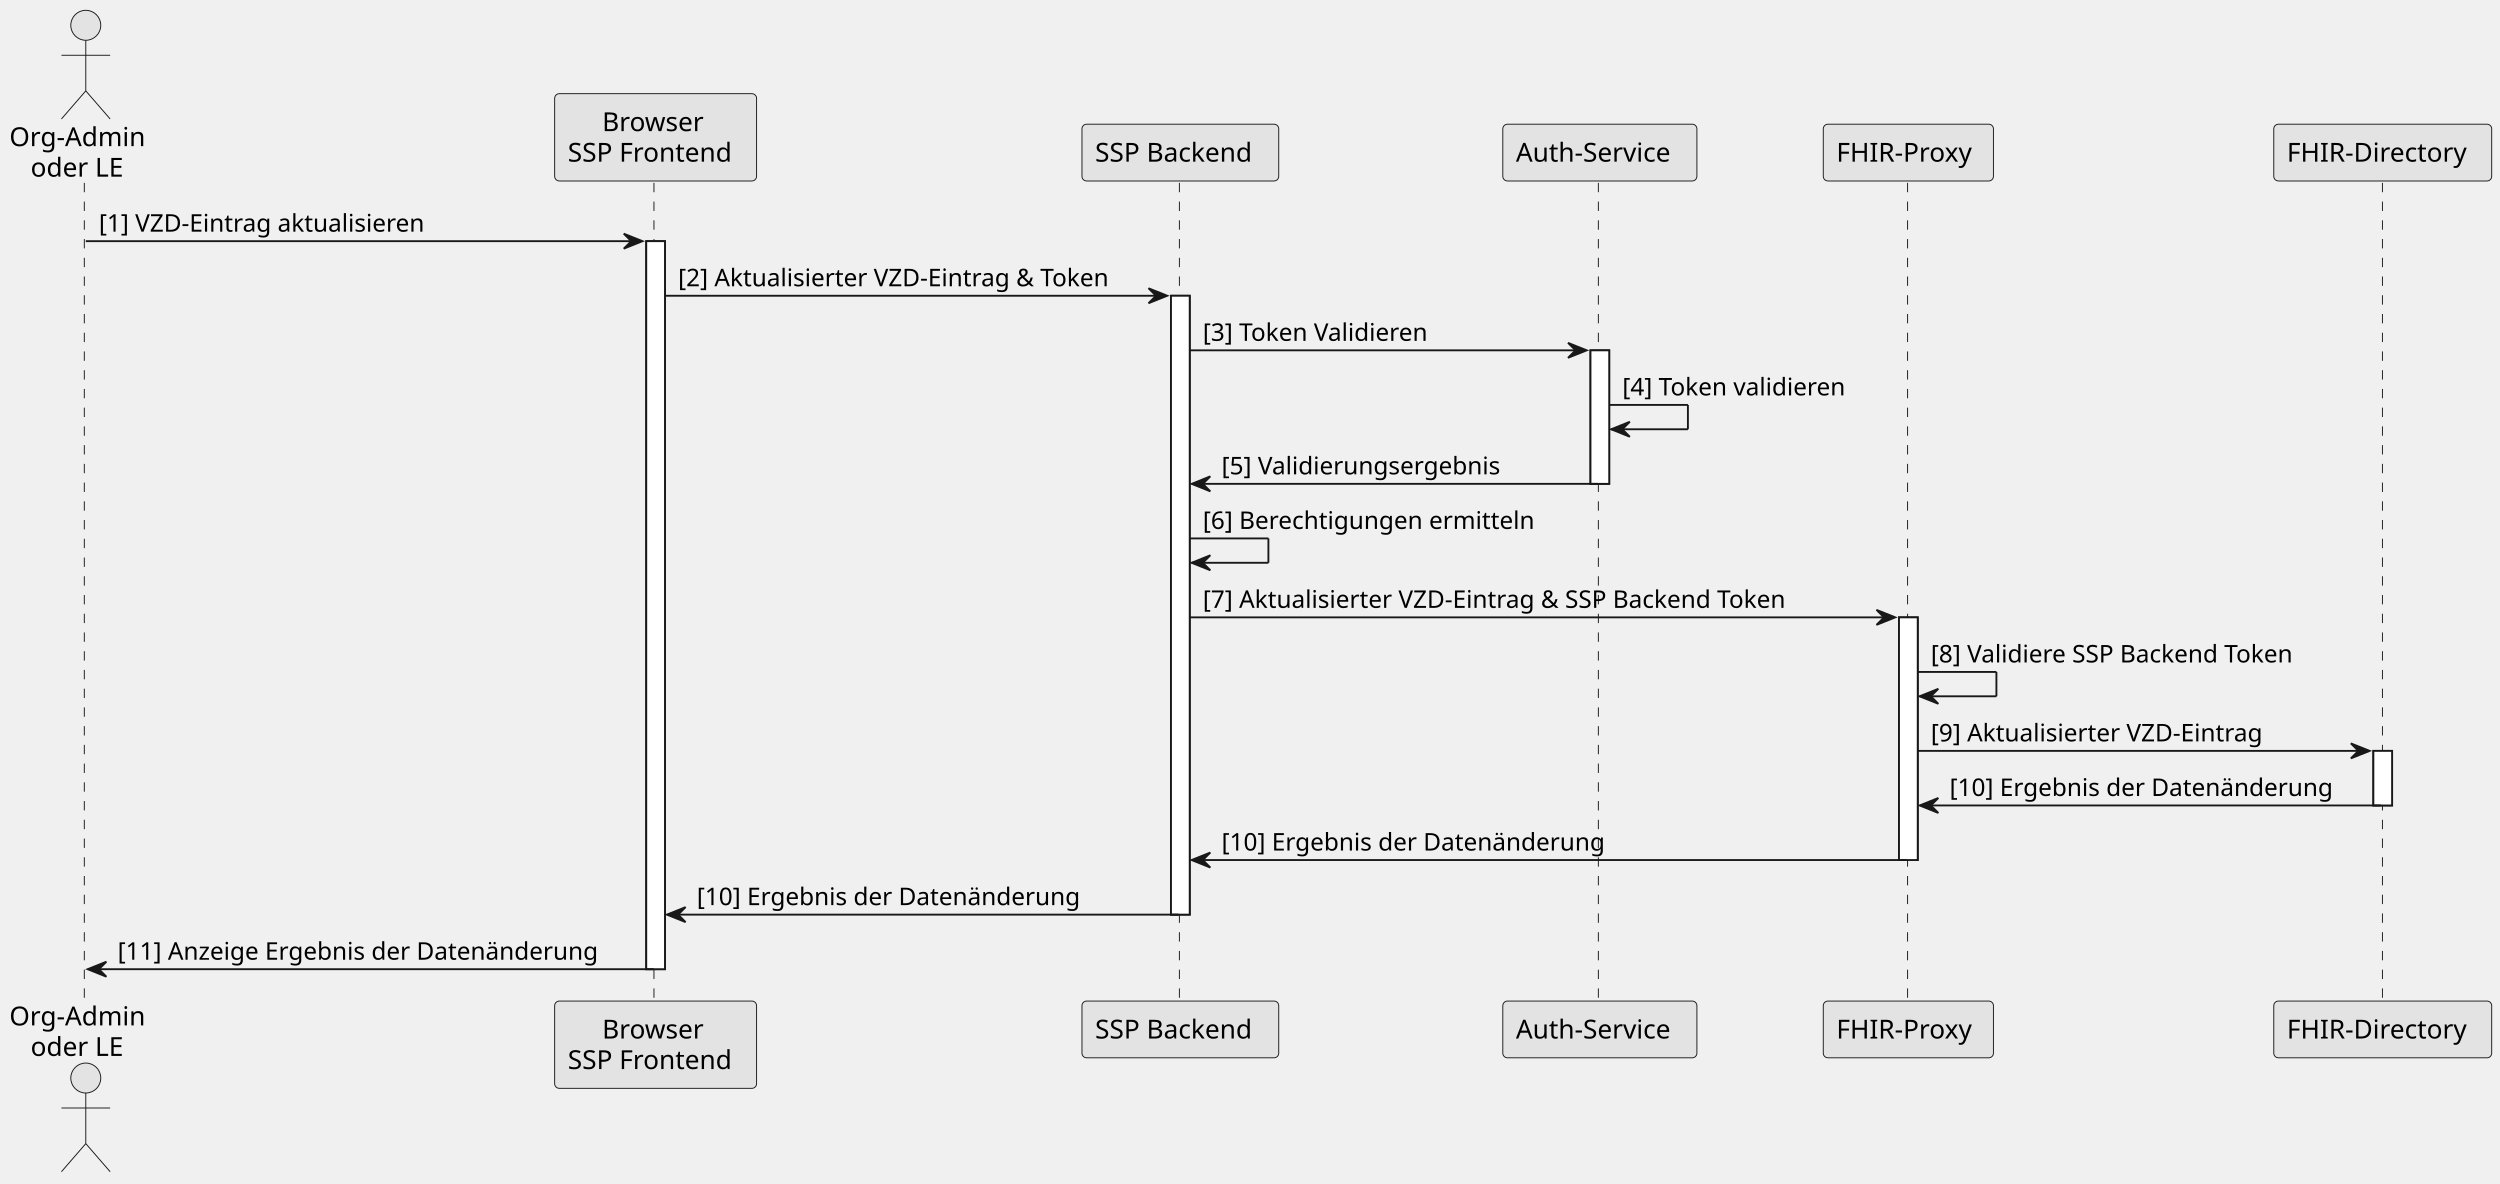
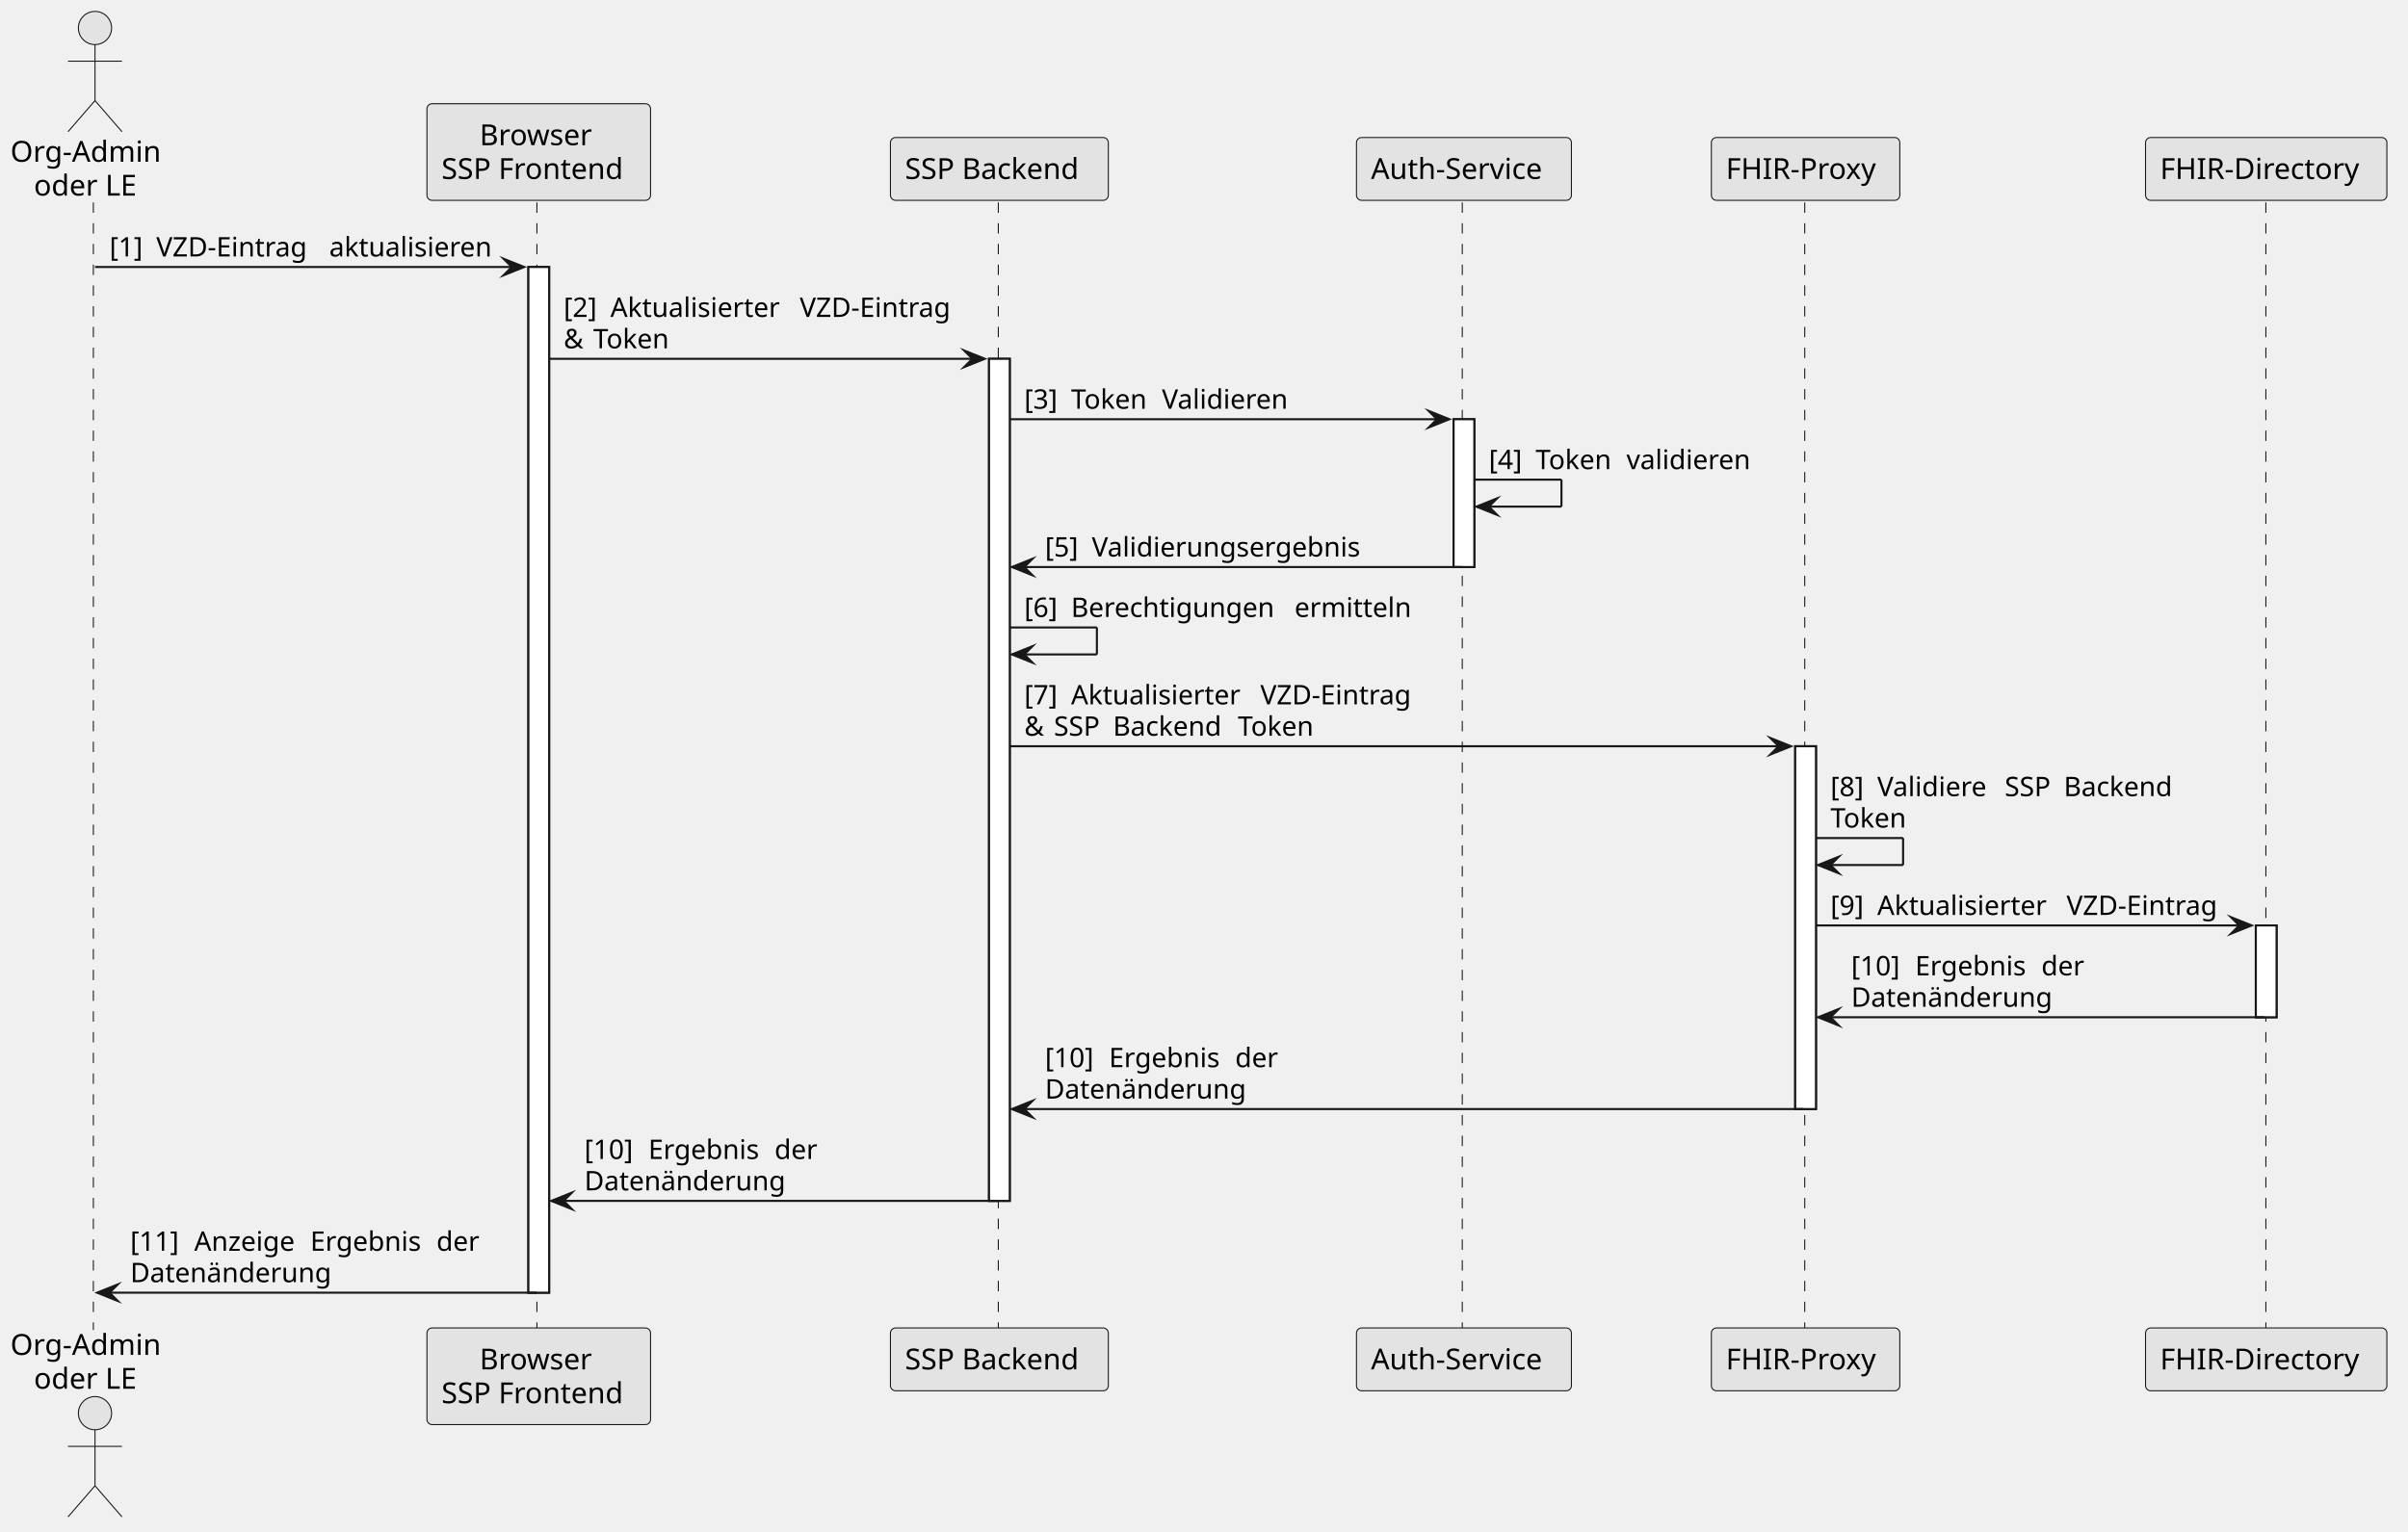
- <svg xmlns="http://www.w3.org/2000/svg" contentStyleType="text/css" data-diagram-type="SEQUENCE" height="658.333px" preserveAspectRatio="none" style="width:1390px;height:658px;background:#FFFFFF;" version="1.1" viewBox="0 0 1390 658" width="1390.625px" zoomAndPan="magnify">
+ <svg xmlns="http://www.w3.org/2000/svg" contentStyleType="text/css" data-diagram-type="SEQUENCE" height="769.792px" preserveAspectRatio="none" style="width:1209px;height:769px;background:#FFFFFF;" version="1.1" viewBox="0 0 1209 769" width="1209.375px" zoomAndPan="magnify">
  <defs />
  <g>
    <g>
-       <rect fill="#FFFFFF" height="404.785" style="stroke:#181818;stroke-width:1.042;" width="10.417" x="359.313" y="134.09" />
-     </g>
-     <g>
-       <rect fill="#FFFFFF" height="344.092" style="stroke:#181818;stroke-width:1.042;" width="10.417" x="651.065" y="164.437" />
-     </g>
-     <g>
-       <rect fill="#FFFFFF" height="74.235" style="stroke:#181818;stroke-width:1.042;" width="10.417" x="884.31" y="194.784" />
-     </g>
-     <g>
-       <rect fill="#FFFFFF" height="134.928" style="stroke:#181818;stroke-width:1.042;" width="10.417" x="1055.838" y="343.254" />
-     </g>
-     <g>
-       <rect fill="#FFFFFF" height="30.347" style="stroke:#181818;stroke-width:1.042;" width="10.417" x="1319.592" y="417.489" />
-     </g>
-     <g class="participant-lifeline" data-entity-uid="part1" data-qualified-name="o" id="part1-lifeline">
-       <g>
-         <rect fill="#000000" fill-opacity="0" height="455.965" width="8.333" x="43.53" y="101.66" />
-         <line style="stroke:#181818;stroke-width:0.521;stroke-dasharray:5.208,5.208;" x1="46.875" x2="46.875" y1="101.66" y2="557.625" />
-       </g>
-     </g>
-     <g class="participant-lifeline" data-entity-uid="part2" data-qualified-name="cl" id="part2-lifeline">
-       <g>
-         <rect fill="#000000" fill-opacity="0" height="455.965" width="8.333" x="360.355" y="101.66" />
-         <line style="stroke:#181818;stroke-width:0.521;stroke-dasharray:5.208,5.208;" x1="363.597" x2="363.597" y1="101.66" y2="557.625" />
-       </g>
-     </g>
-     <g class="participant-lifeline" data-entity-uid="part3" data-qualified-name="be" id="part3-lifeline">
-       <g>
-         <rect fill="#000000" fill-opacity="0" height="455.965" width="8.333" x="652.107" y="101.66" />
-         <line style="stroke:#181818;stroke-width:0.521;stroke-dasharray:5.208,5.208;" x1="655.738" x2="655.738" y1="101.66" y2="557.625" />
-       </g>
-     </g>
-     <g class="participant-lifeline" data-entity-uid="part4" data-qualified-name="au" id="part4-lifeline">
-       <g>
-         <rect fill="#000000" fill-opacity="0" height="455.965" width="8.333" x="885.352" y="101.66" />
-         <line style="stroke:#181818;stroke-width:0.521;stroke-dasharray:5.208,5.208;" x1="888.683" x2="888.683" y1="101.66" y2="557.625" />
-       </g>
-     </g>
-     <g class="participant-lifeline" data-entity-uid="part5" data-qualified-name="fp" id="part5-lifeline">
-       <g>
-         <rect fill="#000000" fill-opacity="0" height="455.965" width="8.333" x="1056.88" y="101.66" />
-         <line style="stroke:#181818;stroke-width:0.521;stroke-dasharray:5.208,5.208;" x1="1060.618" x2="1060.618" y1="101.66" y2="557.625" />
-       </g>
-     </g>
-     <g class="participant-lifeline" data-entity-uid="part6" data-qualified-name="fd" id="part6-lifeline">
-       <g>
-         <rect fill="#000000" fill-opacity="0" height="455.965" width="8.333" x="1320.633" y="101.66" />
-         <line style="stroke:#181818;stroke-width:0.521;stroke-dasharray:5.208,5.208;" x1="1324.633" x2="1324.633" y1="101.66" y2="557.625" />
-       </g>
-     </g>
-     <g class="participant participant-head" data-entity-uid="part1" data-qualified-name="o" id="part1-head">
+       <rect fill="#FFFFFF" height="515.129" style="stroke:#181818;stroke-width:1.042;" width="10.417" x="265.291" y="134.09" />
+     </g>
+     <g>
+       <rect fill="#FFFFFF" height="422.909" style="stroke:#181818;stroke-width:1.042;" width="10.417" x="496.561" y="180.2" />
+     </g>
+     <g>
+       <rect fill="#FFFFFF" height="74.235" style="stroke:#181818;stroke-width:1.042;" width="10.417" x="729.807" y="210.547" />
+     </g>
+     <g>
+       <rect fill="#FFFFFF" height="182.218" style="stroke:#181818;stroke-width:1.042;" width="10.417" x="901.334" y="374.78" />
+     </g>
+     <g>
+       <rect fill="#FFFFFF" height="46.11" style="stroke:#181818;stroke-width:1.042;" width="10.417" x="1132.604" y="464.779" />
+     </g>
+     <g class="participant-lifeline" data-entity-uid="part1" data-qualified-name="o" data-source-line="6" id="part1-lifeline">
+       <g>
+         <rect fill="#000000" fill-opacity="0" height="566.309" width="8.333" x="43.53" y="101.66" />
+         <line style="stroke:#181818;stroke-width:0.521;stroke-dasharray:5.208,5.208;" x1="46.875" x2="46.875" y1="101.66" y2="667.969" />
+       </g>
+     </g>
+     <g class="participant-lifeline" data-entity-uid="part2" data-qualified-name="cl" data-source-line="7" id="part2-lifeline">
+       <g>
+         <rect fill="#000000" fill-opacity="0" height="566.309" width="8.333" x="266.332" y="101.66" />
+         <line style="stroke:#181818;stroke-width:0.521;stroke-dasharray:5.208,5.208;" x1="269.575" x2="269.575" y1="101.66" y2="667.969" />
+       </g>
+     </g>
+     <g class="participant-lifeline" data-entity-uid="part3" data-qualified-name="be" data-source-line="8" id="part3-lifeline">
+       <g>
+         <rect fill="#000000" fill-opacity="0" height="566.309" width="8.333" x="497.603" y="101.66" />
+         <line style="stroke:#181818;stroke-width:0.521;stroke-dasharray:5.208,5.208;" x1="501.234" x2="501.234" y1="101.66" y2="667.969" />
+       </g>
+     </g>
+     <g class="participant-lifeline" data-entity-uid="part4" data-qualified-name="au" data-source-line="9" id="part4-lifeline">
+       <g>
+         <rect fill="#000000" fill-opacity="0" height="566.309" width="8.333" x="730.848" y="101.66" />
+         <line style="stroke:#181818;stroke-width:0.521;stroke-dasharray:5.208,5.208;" x1="734.179" x2="734.179" y1="101.66" y2="667.969" />
+       </g>
+     </g>
+     <g class="participant-lifeline" data-entity-uid="part5" data-qualified-name="fp" data-source-line="10" id="part5-lifeline">
+       <g>
+         <rect fill="#000000" fill-opacity="0" height="566.309" width="8.333" x="902.376" y="101.66" />
+         <line style="stroke:#181818;stroke-width:0.521;stroke-dasharray:5.208,5.208;" x1="906.114" x2="906.114" y1="101.66" y2="667.969" />
+       </g>
+     </g>
+     <g class="participant-lifeline" data-entity-uid="part6" data-qualified-name="fd" data-source-line="11" id="part6-lifeline">
+       <g>
+         <rect fill="#000000" fill-opacity="0" height="566.309" width="8.333" x="1133.646" y="101.66" />
+         <line style="stroke:#181818;stroke-width:0.521;stroke-dasharray:5.208,5.208;" x1="1137.646" x2="1137.646" y1="101.66" y2="667.969" />
+       </g>
+     </g>
+     <g class="participant participant-head" data-entity-uid="part1" data-qualified-name="o" data-source-line="6" id="part1-head">
      <text fill="#000000" font-family="sans-serif" font-size="14.583" lengthAdjust="spacing" textLength="78.727" x="5.208" y="81.245">Org-Admin</text>
      <text fill="#000000" font-family="sans-serif" font-size="14.583" lengthAdjust="spacing" textLength="55.122" x="17.011" y="98.221">oder LE</text>
      <ellipse cx="47.697" cy="14.062" fill="#E3E3E3" rx="8.333" ry="8.333" style="stroke:#181818;stroke-width:0.521;" />
      <path d="M47.697,22.396 L47.697,50.521 M34.155,30.729 L61.239,30.729 M47.697,50.521 L34.155,66.146 M47.697,50.521 L61.239,66.146" fill="none" style="stroke:#181818;stroke-width:0.521;" />
    </g>
-     <g class="participant participant-tail" data-entity-uid="part1" data-qualified-name="o" id="part1-tail">
-       <text fill="#000000" font-family="sans-serif" font-size="14.583" lengthAdjust="spacing" textLength="78.727" x="5.208" y="570.12">Org-Admin</text>
-       <text fill="#000000" font-family="sans-serif" font-size="14.583" lengthAdjust="spacing" textLength="55.122" x="17.011" y="587.096">oder LE</text>
-       <ellipse cx="47.697" cy="599.39" fill="#E3E3E3" rx="8.333" ry="8.333" style="stroke:#181818;stroke-width:0.521;" />
-       <path d="M47.697,607.723 L47.697,635.848 M34.155,616.056 L61.239,616.056 M47.697,635.848 L34.155,651.473 M47.697,635.848 L61.239,651.473" fill="none" style="stroke:#181818;stroke-width:0.521;" />
-     </g>
-     <g class="participant participant-head" data-entity-uid="part2" data-qualified-name="cl" id="part2-head">
-       <rect fill="#E3E3E3" height="48.535" rx="2.604" ry="2.604" style="stroke:#181818;stroke-width:0.521;" width="112.266" x="308.389" y="52.083" />
-       <text fill="#000000" font-family="sans-serif" font-size="14.583" lengthAdjust="spacing" textLength="59.416" x="334.814" y="72.912">Browser</text>
-       <text fill="#000000" font-family="sans-serif" font-size="14.583" lengthAdjust="spacing" textLength="97.683" x="315.68" y="89.888">SSP Frontend</text>
-     </g>
-     <g class="participant participant-tail" data-entity-uid="part2" data-qualified-name="cl" id="part2-tail">
-       <rect fill="#E3E3E3" height="48.535" rx="2.604" ry="2.604" style="stroke:#181818;stroke-width:0.521;" width="112.266" x="308.389" y="556.584" />
-       <text fill="#000000" font-family="sans-serif" font-size="14.583" lengthAdjust="spacing" textLength="59.416" x="334.814" y="577.412">Browser</text>
-       <text fill="#000000" font-family="sans-serif" font-size="14.583" lengthAdjust="spacing" textLength="97.683" x="315.68" y="594.388">SSP Frontend</text>
-     </g>
-     <g class="participant participant-head" data-entity-uid="part3" data-qualified-name="be" id="part3-head">
-       <rect fill="#E3E3E3" height="31.559" rx="2.604" ry="2.604" style="stroke:#181818;stroke-width:0.521;" width="109.403" x="601.572" y="69.059" />
-       <text fill="#000000" font-family="sans-serif" font-size="14.583" lengthAdjust="spacing" textLength="94.82" x="608.863" y="89.888">SSP Backend</text>
-     </g>
-     <g class="participant participant-tail" data-entity-uid="part3" data-qualified-name="be" id="part3-tail">
-       <rect fill="#E3E3E3" height="31.559" rx="2.604" ry="2.604" style="stroke:#181818;stroke-width:0.521;" width="109.403" x="601.572" y="556.584" />
-       <text fill="#000000" font-family="sans-serif" font-size="14.583" lengthAdjust="spacing" textLength="94.82" x="608.863" y="577.412">SSP Backend</text>
-     </g>
-     <g class="participant participant-head" data-entity-uid="part4" data-qualified-name="au" id="part4-head">
-       <rect fill="#E3E3E3" height="31.559" rx="2.604" ry="2.604" style="stroke:#181818;stroke-width:0.521;" width="107.922" x="835.558" y="69.059" />
-       <text fill="#000000" font-family="sans-serif" font-size="14.583" lengthAdjust="spacing" textLength="93.339" x="842.849" y="89.888">Auth-Service</text>
-     </g>
-     <g class="participant participant-tail" data-entity-uid="part4" data-qualified-name="au" id="part4-tail">
-       <rect fill="#E3E3E3" height="31.559" rx="2.604" ry="2.604" style="stroke:#181818;stroke-width:0.521;" width="107.922" x="835.558" y="556.584" />
-       <text fill="#000000" font-family="sans-serif" font-size="14.583" lengthAdjust="spacing" textLength="93.339" x="842.849" y="577.412">Auth-Service</text>
-     </g>
-     <g class="participant participant-head" data-entity-uid="part5" data-qualified-name="fp" id="part5-head">
-       <rect fill="#E3E3E3" height="31.559" rx="2.604" ry="2.604" style="stroke:#181818;stroke-width:0.521;" width="94.606" x="1013.743" y="69.059" />
-       <text fill="#000000" font-family="sans-serif" font-size="14.583" lengthAdjust="spacing" textLength="80.023" x="1021.035" y="89.888">FHIR-Proxy</text>
-     </g>
-     <g class="participant participant-tail" data-entity-uid="part5" data-qualified-name="fp" id="part5-tail">
-       <rect fill="#E3E3E3" height="31.559" rx="2.604" ry="2.604" style="stroke:#181818;stroke-width:0.521;" width="94.606" x="1013.743" y="556.584" />
-       <text fill="#000000" font-family="sans-serif" font-size="14.583" lengthAdjust="spacing" textLength="80.023" x="1021.035" y="577.412">FHIR-Proxy</text>
-     </g>
-     <g class="participant participant-head" data-entity-uid="part6" data-qualified-name="fd" id="part6-head">
-       <rect fill="#E3E3E3" height="31.559" rx="2.604" ry="2.604" style="stroke:#181818;stroke-width:0.521;" width="121.167" x="1264.217" y="69.059" />
-       <text fill="#000000" font-family="sans-serif" font-size="14.583" lengthAdjust="spacing" textLength="106.584" x="1271.508" y="89.888">FHIR-Directory</text>
-     </g>
-     <g class="participant participant-tail" data-entity-uid="part6" data-qualified-name="fd" id="part6-tail">
-       <rect fill="#E3E3E3" height="31.559" rx="2.604" ry="2.604" style="stroke:#181818;stroke-width:0.521;" width="121.167" x="1264.217" y="556.584" />
-       <text fill="#000000" font-family="sans-serif" font-size="14.583" lengthAdjust="spacing" textLength="106.584" x="1271.508" y="577.412">FHIR-Directory</text>
-     </g>
-     <g>
-       <rect fill="#FFFFFF" height="404.785" style="stroke:#181818;stroke-width:1.042;" width="10.417" x="359.313" y="134.09" />
-     </g>
-     <g>
-       <rect fill="#FFFFFF" height="344.092" style="stroke:#181818;stroke-width:1.042;" width="10.417" x="651.065" y="164.437" />
-     </g>
-     <g>
-       <rect fill="#FFFFFF" height="74.235" style="stroke:#181818;stroke-width:1.042;" width="10.417" x="884.31" y="194.784" />
-     </g>
-     <g>
-       <rect fill="#FFFFFF" height="134.928" style="stroke:#181818;stroke-width:1.042;" width="10.417" x="1055.838" y="343.254" />
-     </g>
-     <g>
-       <rect fill="#FFFFFF" height="30.347" style="stroke:#181818;stroke-width:1.042;" width="10.417" x="1319.592" y="417.489" />
-     </g>
-     <g class="message" data-entity-1="part1" data-entity-2="part2" id="msg1">
-       <polygon fill="#181818" points="346.813,129.923,357.23,134.09,346.813,138.257,350.98,134.09" style="stroke:#181818;stroke-width:1.042;" />
-       <line style="stroke:#181818;stroke-width:1.042;" x1="47.697" x2="353.063" y1="134.09" y2="134.09" />
-       <text fill="#000000" font-family="sans-serif" font-size="13.542" lengthAdjust="spacing" textLength="197.802" x="54.989" y="128.813">[1] VZD-Eintrag aktualisieren</text>
-     </g>
-     <g class="message" data-entity-1="part2" data-entity-2="part3" id="msg2">
-       <polygon fill="#181818" points="638.565,160.27,648.982,164.437,638.565,168.603,642.732,164.437" style="stroke:#181818;stroke-width:1.042;" />
-       <line style="stroke:#181818;stroke-width:1.042;" x1="369.73" x2="644.815" y1="164.437" y2="164.437" />
-       <text fill="#000000" font-family="sans-serif" font-size="13.542" lengthAdjust="spacing" textLength="261.543" x="377.022" y="159.16">[2] Aktualisierter VZD-Eintrag &amp; Token</text>
-     </g>
-     <g class="message" data-entity-1="part3" data-entity-2="part4" id="msg3">
-       <polygon fill="#181818" points="871.81,190.617,882.227,194.784,871.81,198.95,875.977,194.784" style="stroke:#181818;stroke-width:1.042;" />
-       <line style="stroke:#181818;stroke-width:1.042;" x1="661.482" x2="878.06" y1="194.784" y2="194.784" />
-       <text fill="#000000" font-family="sans-serif" font-size="13.542" lengthAdjust="spacing" textLength="137.361" x="668.773" y="189.506">[3] Token Validieren</text>
-     </g>
-     <g class="message" data-entity-1="part4" data-entity-2="part4" id="msg4">
-       <line style="stroke:#181818;stroke-width:1.042;" x1="894.727" x2="938.477" y1="225.13" y2="225.13" />
-       <line style="stroke:#181818;stroke-width:1.042;" x1="938.477" x2="938.477" y1="225.13" y2="238.672" />
-       <line style="stroke:#181818;stroke-width:1.042;" x1="895.769" x2="938.477" y1="238.672" y2="238.672" />
-       <polygon fill="#181818" points="906.185,234.505,895.769,238.672,906.185,242.839,902.019,238.672" style="stroke:#181818;stroke-width:1.042;" />
-       <text fill="#000000" font-family="sans-serif" font-size="13.542" lengthAdjust="spacing" textLength="136.111" x="902.019" y="219.853">[4] Token validieren</text>
-     </g>
-     <g class="message" data-entity-1="part4" data-entity-2="part3" id="msg5">
-       <polygon fill="#181818" points="672.94,264.852,662.523,269.019,672.94,273.185,668.773,269.019" style="stroke:#181818;stroke-width:1.042;" />
-       <line style="stroke:#181818;stroke-width:1.042;" x1="666.69" x2="888.477" y1="269.019" y2="269.019" />
-       <text fill="#000000" font-family="sans-serif" font-size="13.542" lengthAdjust="spacing" textLength="166.467" x="679.19" y="263.742">[5] Validierungsergebnis</text>
-     </g>
-     <g class="message" data-entity-1="part3" data-entity-2="part3" id="msg6">
-       <line style="stroke:#181818;stroke-width:1.042;" x1="661.482" x2="705.232" y1="299.365" y2="299.365" />
-       <line style="stroke:#181818;stroke-width:1.042;" x1="705.232" x2="705.232" y1="299.365" y2="312.907" />
-       <line style="stroke:#181818;stroke-width:1.042;" x1="662.523" x2="705.232" y1="312.907" y2="312.907" />
-       <polygon fill="#181818" points="672.94,308.74,662.523,312.907,672.94,317.074,668.773,312.907" style="stroke:#181818;stroke-width:1.042;" />
-       <text fill="#000000" font-family="sans-serif" font-size="13.542" lengthAdjust="spacing" textLength="197.829" x="668.773" y="294.088">[6] Berechtigungen ermitteln</text>
-     </g>
-     <g class="message" data-entity-1="part3" data-entity-2="part5" id="msg7">
-       <polygon fill="#181818" points="1043.338,339.087,1053.755,343.254,1043.338,347.42,1047.505,343.254" style="stroke:#181818;stroke-width:1.042;" />
-       <line style="stroke:#181818;stroke-width:1.042;" x1="661.482" x2="1049.588" y1="343.254" y2="343.254" />
-       <text fill="#000000" font-family="sans-serif" font-size="13.542" lengthAdjust="spacing" textLength="353.895" x="668.773" y="337.977">[7] Aktualisierter VZD-Eintrag &amp; SSP Backend Token</text>
-     </g>
-     <g class="message" data-entity-1="part5" data-entity-2="part5" id="msg8">
-       <line style="stroke:#181818;stroke-width:1.042;" x1="1066.255" x2="1110.005" y1="373.6" y2="373.6" />
-       <line style="stroke:#181818;stroke-width:1.042;" x1="1110.005" x2="1110.005" y1="373.6" y2="387.142" />
-       <line style="stroke:#181818;stroke-width:1.042;" x1="1067.296" x2="1110.005" y1="387.142" y2="387.142" />
-       <polygon fill="#181818" points="1077.713,382.975,1067.296,387.142,1077.713,391.309,1073.546,387.142" style="stroke:#181818;stroke-width:1.042;" />
-       <text fill="#000000" font-family="sans-serif" font-size="13.542" lengthAdjust="spacing" textLength="221.13" x="1073.546" y="368.323">[8] Validiere SSP Backend Token</text>
-     </g>
-     <g class="message" data-entity-1="part5" data-entity-2="part6" id="msg9">
-       <polygon fill="#181818" points="1307.092,413.322,1317.508,417.489,1307.092,421.655,1311.258,417.489" style="stroke:#181818;stroke-width:1.042;" />
-       <line style="stroke:#181818;stroke-width:1.042;" x1="1066.255" x2="1313.342" y1="417.489" y2="417.489" />
-       <text fill="#000000" font-family="sans-serif" font-size="13.542" lengthAdjust="spacing" textLength="201.062" x="1073.546" y="412.212">[9] Aktualisierter VZD-Eintrag</text>
-     </g>
-     <g class="message" data-entity-1="part6" data-entity-2="part5" id="msg10">
-       <polygon fill="#181818" points="1077.713,443.669,1067.296,447.835,1077.713,452.002,1073.546,447.835" style="stroke:#181818;stroke-width:1.042;" />
-       <line style="stroke:#181818;stroke-width:1.042;" x1="1071.463" x2="1323.758" y1="447.835" y2="447.835" />
-       <text fill="#000000" font-family="sans-serif" font-size="13.542" lengthAdjust="spacing" textLength="228.337" x="1083.963" y="442.558">[10] Ergebnis der Datenänderung</text>
-     </g>
-     <g class="message" data-entity-1="part5" data-entity-2="part3" id="msg11">
-       <polygon fill="#181818" points="672.94,474.015,662.523,478.182,672.94,482.349,668.773,478.182" style="stroke:#181818;stroke-width:1.042;" />
-       <line style="stroke:#181818;stroke-width:1.042;" x1="666.69" x2="1060.005" y1="478.182" y2="478.182" />
-       <text fill="#000000" font-family="sans-serif" font-size="13.542" lengthAdjust="spacing" textLength="228.337" x="679.19" y="472.905">[10] Ergebnis der Datenänderung</text>
-     </g>
-     <g class="message" data-entity-1="part3" data-entity-2="part2" id="msg12">
-       <polygon fill="#181818" points="381.188,504.362,370.772,508.529,381.188,512.695,377.022,508.529" style="stroke:#181818;stroke-width:1.042;" />
-       <line style="stroke:#181818;stroke-width:1.042;" x1="374.938" x2="655.232" y1="508.529" y2="508.529" />
-       <text fill="#000000" font-family="sans-serif" font-size="13.542" lengthAdjust="spacing" textLength="228.337" x="387.438" y="503.252">[10] Ergebnis der Datenänderung</text>
-     </g>
-     <g class="message" data-entity-1="part2" data-entity-2="part1" id="msg13">
-       <polygon fill="#181818" points="59.155,534.709,48.739,538.875,59.155,543.042,54.989,538.875" style="stroke:#181818;stroke-width:1.042;" />
-       <line style="stroke:#181818;stroke-width:1.042;" x1="52.905" x2="363.48" y1="538.875" y2="538.875" />
-       <text fill="#000000" font-family="sans-serif" font-size="13.542" lengthAdjust="spacing" textLength="286.616" x="65.405" y="533.598">[11] Anzeige Ergebnis der Datenänderung</text>
+     <g class="participant participant-tail" data-entity-uid="part1" data-qualified-name="o" data-source-line="6" id="part1-tail">
+       <text fill="#000000" font-family="sans-serif" font-size="14.583" lengthAdjust="spacing" textLength="78.727" x="5.208" y="680.464">Org-Admin</text>
+       <text fill="#000000" font-family="sans-serif" font-size="14.583" lengthAdjust="spacing" textLength="55.122" x="17.011" y="697.44">oder LE</text>
+       <ellipse cx="47.697" cy="709.733" fill="#E3E3E3" rx="8.333" ry="8.333" style="stroke:#181818;stroke-width:0.521;" />
+       <path d="M47.697,718.066 L47.697,746.191 M34.155,726.4 L61.239,726.4 M47.697,746.191 L34.155,761.816 M47.697,746.191 L61.239,761.816" fill="none" style="stroke:#181818;stroke-width:0.521;" />
+     </g>
+     <g class="participant participant-head" data-entity-uid="part2" data-qualified-name="cl" data-source-line="7" id="part2-head">
+       <rect fill="#E3E3E3" height="48.535" rx="2.604" ry="2.604" style="stroke:#181818;stroke-width:0.521;" width="112.266" x="214.366" y="52.083" />
+       <text fill="#000000" font-family="sans-serif" font-size="14.583" lengthAdjust="spacing" textLength="59.416" x="240.791" y="72.912">Browser</text>
+       <text fill="#000000" font-family="sans-serif" font-size="14.583" lengthAdjust="spacing" textLength="97.683" x="221.658" y="89.888">SSP Frontend</text>
+     </g>
+     <g class="participant participant-tail" data-entity-uid="part2" data-qualified-name="cl" data-source-line="7" id="part2-tail">
+       <rect fill="#E3E3E3" height="48.535" rx="2.604" ry="2.604" style="stroke:#181818;stroke-width:0.521;" width="112.266" x="214.366" y="666.927" />
+       <text fill="#000000" font-family="sans-serif" font-size="14.583" lengthAdjust="spacing" textLength="59.416" x="240.791" y="687.755">Browser</text>
+       <text fill="#000000" font-family="sans-serif" font-size="14.583" lengthAdjust="spacing" textLength="97.683" x="221.658" y="704.731">SSP Frontend</text>
+     </g>
+     <g class="participant participant-head" data-entity-uid="part3" data-qualified-name="be" data-source-line="8" id="part3-head">
+       <rect fill="#E3E3E3" height="31.559" rx="2.604" ry="2.604" style="stroke:#181818;stroke-width:0.521;" width="109.403" x="447.068" y="69.059" />
+       <text fill="#000000" font-family="sans-serif" font-size="14.583" lengthAdjust="spacing" textLength="94.82" x="454.359" y="89.888">SSP Backend</text>
+     </g>
+     <g class="participant participant-tail" data-entity-uid="part3" data-qualified-name="be" data-source-line="8" id="part3-tail">
+       <rect fill="#E3E3E3" height="31.559" rx="2.604" ry="2.604" style="stroke:#181818;stroke-width:0.521;" width="109.403" x="447.068" y="666.927" />
+       <text fill="#000000" font-family="sans-serif" font-size="14.583" lengthAdjust="spacing" textLength="94.82" x="454.359" y="687.755">SSP Backend</text>
+     </g>
+     <g class="participant participant-head" data-entity-uid="part4" data-qualified-name="au" data-source-line="9" id="part4-head">
+       <rect fill="#E3E3E3" height="31.559" rx="2.604" ry="2.604" style="stroke:#181818;stroke-width:0.521;" width="107.922" x="681.054" y="69.059" />
+       <text fill="#000000" font-family="sans-serif" font-size="14.583" lengthAdjust="spacing" textLength="93.339" x="688.345" y="89.888">Auth-Service</text>
+     </g>
+     <g class="participant participant-tail" data-entity-uid="part4" data-qualified-name="au" data-source-line="9" id="part4-tail">
+       <rect fill="#E3E3E3" height="31.559" rx="2.604" ry="2.604" style="stroke:#181818;stroke-width:0.521;" width="107.922" x="681.054" y="666.927" />
+       <text fill="#000000" font-family="sans-serif" font-size="14.583" lengthAdjust="spacing" textLength="93.339" x="688.345" y="687.755">Auth-Service</text>
+     </g>
+     <g class="participant participant-head" data-entity-uid="part5" data-qualified-name="fp" data-source-line="10" id="part5-head">
+       <rect fill="#E3E3E3" height="31.559" rx="2.604" ry="2.604" style="stroke:#181818;stroke-width:0.521;" width="94.606" x="859.239" y="69.059" />
+       <text fill="#000000" font-family="sans-serif" font-size="14.583" lengthAdjust="spacing" textLength="80.023" x="866.531" y="89.888">FHIR-Proxy</text>
+     </g>
+     <g class="participant participant-tail" data-entity-uid="part5" data-qualified-name="fp" data-source-line="10" id="part5-tail">
+       <rect fill="#E3E3E3" height="31.559" rx="2.604" ry="2.604" style="stroke:#181818;stroke-width:0.521;" width="94.606" x="859.239" y="666.927" />
+       <text fill="#000000" font-family="sans-serif" font-size="14.583" lengthAdjust="spacing" textLength="80.023" x="866.531" y="687.755">FHIR-Proxy</text>
+     </g>
+     <g class="participant participant-head" data-entity-uid="part6" data-qualified-name="fd" data-source-line="11" id="part6-head">
+       <rect fill="#E3E3E3" height="31.559" rx="2.604" ry="2.604" style="stroke:#181818;stroke-width:0.521;" width="121.167" x="1077.229" y="69.059" />
+       <text fill="#000000" font-family="sans-serif" font-size="14.583" lengthAdjust="spacing" textLength="106.584" x="1084.521" y="89.888">FHIR-Directory</text>
+     </g>
+     <g class="participant participant-tail" data-entity-uid="part6" data-qualified-name="fd" data-source-line="11" id="part6-tail">
+       <rect fill="#E3E3E3" height="31.559" rx="2.604" ry="2.604" style="stroke:#181818;stroke-width:0.521;" width="121.167" x="1077.229" y="666.927" />
+       <text fill="#000000" font-family="sans-serif" font-size="14.583" lengthAdjust="spacing" textLength="106.584" x="1084.521" y="687.755">FHIR-Directory</text>
+     </g>
+     <g>
+       <rect fill="#FFFFFF" height="515.129" style="stroke:#181818;stroke-width:1.042;" width="10.417" x="265.291" y="134.09" />
+     </g>
+     <g>
+       <rect fill="#FFFFFF" height="422.909" style="stroke:#181818;stroke-width:1.042;" width="10.417" x="496.561" y="180.2" />
+     </g>
+     <g>
+       <rect fill="#FFFFFF" height="74.235" style="stroke:#181818;stroke-width:1.042;" width="10.417" x="729.807" y="210.547" />
+     </g>
+     <g>
+       <rect fill="#FFFFFF" height="182.218" style="stroke:#181818;stroke-width:1.042;" width="10.417" x="901.334" y="374.78" />
+     </g>
+     <g>
+       <rect fill="#FFFFFF" height="46.11" style="stroke:#181818;stroke-width:1.042;" width="10.417" x="1132.604" y="464.779" />
+     </g>
+     <g class="message" data-entity-1="part1" data-entity-2="part2" data-source-line="14" id="msg1">
+       <polygon fill="#181818" points="252.791,129.923,263.207,134.09,252.791,138.257,256.957,134.09" style="stroke:#181818;stroke-width:1.042;stroke-linejoin:miter;stroke-miterlimit:10;" />
+       <line style="stroke:#181818;stroke-width:1.042;" x1="47.697" x2="259.041" y1="134.09" y2="134.09" />
+       <text fill="#000000" font-family="sans-serif" font-size="13.542" lengthAdjust="spacing" textLength="19.182" x="54.989" y="128.813">[1]</text>
+       <text fill="#000000" font-family="sans-serif" font-size="13.542" lengthAdjust="spacing" textLength="4.304" x="74.17" y="128.813"> </text>
+       <text fill="#000000" font-family="sans-serif" font-size="13.542" lengthAdjust="spacing" textLength="82.526" x="78.475" y="128.813">VZD-Eintrag</text>
+       <text fill="#000000" font-family="sans-serif" font-size="13.542" lengthAdjust="spacing" textLength="4.304" x="161.001" y="128.813"> </text>
+       <text fill="#000000" font-family="sans-serif" font-size="13.542" lengthAdjust="spacing" textLength="87.485" x="165.306" y="128.813">aktualisieren</text>
+     </g>
+     <g class="message" data-entity-1="part2" data-entity-2="part3" data-source-line="16" id="msg2">
+       <polygon fill="#181818" points="484.061,176.034,494.478,180.2,484.061,184.367,488.228,180.2" style="stroke:#181818;stroke-width:1.042;stroke-linejoin:miter;stroke-miterlimit:10;" />
+       <line style="stroke:#181818;stroke-width:1.042;" x1="275.707" x2="490.311" y1="180.2" y2="180.2" />
+       <text fill="#000000" font-family="sans-serif" font-size="13.542" lengthAdjust="spacing" textLength="19.182" x="282.999" y="159.16">[2]</text>
+       <text fill="#000000" font-family="sans-serif" font-size="13.542" lengthAdjust="spacing" textLength="4.304" x="302.181" y="159.16"> </text>
+       <text fill="#000000" font-family="sans-serif" font-size="13.542" lengthAdjust="spacing" textLength="90.745" x="306.486" y="159.16">Aktualisierter</text>
+       <text fill="#000000" font-family="sans-serif" font-size="13.542" lengthAdjust="spacing" textLength="4.304" x="397.231" y="159.16"> </text>
+       <text fill="#000000" font-family="sans-serif" font-size="13.542" lengthAdjust="spacing" textLength="82.526" x="401.535" y="159.16">VZD-Eintrag</text>
+       <text fill="#000000" font-family="sans-serif" font-size="13.542" lengthAdjust="spacing" textLength="10.56" x="282.999" y="174.923">&amp;</text>
+       <text fill="#000000" font-family="sans-serif" font-size="13.542" lengthAdjust="spacing" textLength="4.304" x="293.559" y="174.923"> </text>
+       <text fill="#000000" font-family="sans-serif" font-size="13.542" lengthAdjust="spacing" textLength="41.313" x="297.863" y="174.923">Token</text>
+     </g>
+     <g class="message" data-entity-1="part3" data-entity-2="part4" data-source-line="19" id="msg3">
+       <polygon fill="#181818" points="717.307,206.38,727.723,210.547,717.307,214.714,721.473,210.547" style="stroke:#181818;stroke-width:1.042;stroke-linejoin:miter;stroke-miterlimit:10;" />
+       <line style="stroke:#181818;stroke-width:1.042;" x1="506.978" x2="723.557" y1="210.547" y2="210.547" />
+       <text fill="#000000" font-family="sans-serif" font-size="13.542" lengthAdjust="spacing" textLength="19.182" x="514.269" y="205.27">[3]</text>
+       <text fill="#000000" font-family="sans-serif" font-size="13.542" lengthAdjust="spacing" textLength="4.304" x="533.451" y="205.27"> </text>
+       <text fill="#000000" font-family="sans-serif" font-size="13.542" lengthAdjust="spacing" textLength="41.313" x="537.756" y="205.27">Token</text>
+       <text fill="#000000" font-family="sans-serif" font-size="13.542" lengthAdjust="spacing" textLength="4.304" x="579.068" y="205.27"> </text>
+       <text fill="#000000" font-family="sans-serif" font-size="13.542" lengthAdjust="spacing" textLength="68.257" x="583.373" y="205.27">Validieren</text>
+     </g>
+     <g class="message" data-entity-1="part4" data-entity-2="part4" data-source-line="21" id="msg4">
+       <line style="stroke:#181818;stroke-width:1.042;" x1="740.223" x2="783.973" y1="240.894" y2="240.894" />
+       <line style="stroke:#181818;stroke-width:1.042;" x1="783.973" x2="783.973" y1="240.894" y2="254.435" />
+       <line style="stroke:#181818;stroke-width:1.042;" x1="741.265" x2="783.973" y1="254.435" y2="254.435" />
+       <polygon fill="#181818" points="751.682,250.269,741.265,254.435,751.682,258.602,747.515,254.435" style="stroke:#181818;stroke-width:1.042;stroke-linejoin:miter;stroke-miterlimit:10;" />
+       <text fill="#000000" font-family="sans-serif" font-size="13.542" lengthAdjust="spacing" textLength="19.182" x="747.515" y="235.617">[4]</text>
+       <text fill="#000000" font-family="sans-serif" font-size="13.542" lengthAdjust="spacing" textLength="4.304" x="766.697" y="235.617"> </text>
+       <text fill="#000000" font-family="sans-serif" font-size="13.542" lengthAdjust="spacing" textLength="41.313" x="771.001" y="235.617">Token</text>
+       <text fill="#000000" font-family="sans-serif" font-size="13.542" lengthAdjust="spacing" textLength="4.304" x="812.314" y="235.617"> </text>
+       <text fill="#000000" font-family="sans-serif" font-size="13.542" lengthAdjust="spacing" textLength="67.007" x="816.618" y="235.617">validieren</text>
+     </g>
+     <g class="message" data-entity-1="part4" data-entity-2="part3" data-source-line="22" id="msg5">
+       <polygon fill="#181818" points="518.436,280.615,508.019,284.782,518.436,288.949,514.269,284.782" style="stroke:#181818;stroke-width:1.042;stroke-linejoin:miter;stroke-miterlimit:10;" />
+       <line style="stroke:#181818;stroke-width:1.042;" x1="512.186" x2="733.973" y1="284.782" y2="284.782" />
+       <text fill="#000000" font-family="sans-serif" font-size="13.542" lengthAdjust="spacing" textLength="19.182" x="524.686" y="279.505">[5]</text>
+       <text fill="#000000" font-family="sans-serif" font-size="13.542" lengthAdjust="spacing" textLength="4.304" x="543.868" y="279.505"> </text>
+       <text fill="#000000" font-family="sans-serif" font-size="13.542" lengthAdjust="spacing" textLength="142.981" x="548.173" y="279.505">Validierungsergebnis</text>
+     </g>
+     <g class="message" data-entity-1="part3" data-entity-2="part3" data-source-line="25" id="msg6">
+       <line style="stroke:#181818;stroke-width:1.042;" x1="506.978" x2="550.728" y1="315.129" y2="315.129" />
+       <line style="stroke:#181818;stroke-width:1.042;" x1="550.728" x2="550.728" y1="315.129" y2="328.67" />
+       <line style="stroke:#181818;stroke-width:1.042;" x1="508.019" x2="550.728" y1="328.67" y2="328.67" />
+       <polygon fill="#181818" points="518.436,324.504,508.019,328.67,518.436,332.837,514.269,328.67" style="stroke:#181818;stroke-width:1.042;stroke-linejoin:miter;stroke-miterlimit:10;" />
+       <text fill="#000000" font-family="sans-serif" font-size="13.542" lengthAdjust="spacing" textLength="19.182" x="514.269" y="309.852">[6]</text>
+       <text fill="#000000" font-family="sans-serif" font-size="13.542" lengthAdjust="spacing" textLength="4.304" x="533.451" y="309.852"> </text>
+       <text fill="#000000" font-family="sans-serif" font-size="13.542" lengthAdjust="spacing" textLength="107.89" x="537.756" y="309.852">Berechtigungen</text>
+       <text fill="#000000" font-family="sans-serif" font-size="13.542" lengthAdjust="spacing" textLength="4.304" x="645.646" y="309.852"> </text>
+       <text fill="#000000" font-family="sans-serif" font-size="13.542" lengthAdjust="spacing" textLength="62.148" x="649.951" y="309.852">ermitteln</text>
+     </g>
+     <g class="message" data-entity-1="part3" data-entity-2="part5" data-source-line="26" id="msg7">
+       <polygon fill="#181818" points="888.834,370.614,899.251,374.78,888.834,378.947,893.001,374.78" style="stroke:#181818;stroke-width:1.042;stroke-linejoin:miter;stroke-miterlimit:10;" />
+       <line style="stroke:#181818;stroke-width:1.042;" x1="506.978" x2="895.084" y1="374.78" y2="374.78" />
+       <text fill="#000000" font-family="sans-serif" font-size="13.542" lengthAdjust="spacing" textLength="19.182" x="514.269" y="353.74">[7]</text>
+       <text fill="#000000" font-family="sans-serif" font-size="13.542" lengthAdjust="spacing" textLength="4.304" x="533.451" y="353.74"> </text>
+       <text fill="#000000" font-family="sans-serif" font-size="13.542" lengthAdjust="spacing" textLength="90.745" x="537.756" y="353.74">Aktualisierter</text>
+       <text fill="#000000" font-family="sans-serif" font-size="13.542" lengthAdjust="spacing" textLength="4.304" x="628.501" y="353.74"> </text>
+       <text fill="#000000" font-family="sans-serif" font-size="13.542" lengthAdjust="spacing" textLength="82.526" x="632.805" y="353.74">VZD-Eintrag</text>
+       <text fill="#000000" font-family="sans-serif" font-size="13.542" lengthAdjust="spacing" textLength="10.56" x="514.269" y="369.503">&amp;</text>
+       <text fill="#000000" font-family="sans-serif" font-size="13.542" lengthAdjust="spacing" textLength="4.304" x="524.829" y="369.503"> </text>
+       <text fill="#000000" font-family="sans-serif" font-size="13.542" lengthAdjust="spacing" textLength="25.358" x="529.134" y="369.503">SSP</text>
+       <text fill="#000000" font-family="sans-serif" font-size="13.542" lengthAdjust="spacing" textLength="4.304" x="554.491" y="369.503"> </text>
+       <text fill="#000000" font-family="sans-serif" font-size="13.542" lengthAdjust="spacing" textLength="58.385" x="558.796" y="369.503">Backend</text>
+       <text fill="#000000" font-family="sans-serif" font-size="13.542" lengthAdjust="spacing" textLength="4.304" x="617.181" y="369.503"> </text>
+       <text fill="#000000" font-family="sans-serif" font-size="13.542" lengthAdjust="spacing" textLength="41.313" x="621.485" y="369.503">Token</text>
+     </g>
+     <g class="message" data-entity-1="part5" data-entity-2="part5" data-source-line="28" id="msg8">
+       <line style="stroke:#181818;stroke-width:1.042;" x1="911.751" x2="955.501" y1="420.89" y2="420.89" />
+       <line style="stroke:#181818;stroke-width:1.042;" x1="955.501" x2="955.501" y1="420.89" y2="434.432" />
+       <line style="stroke:#181818;stroke-width:1.042;" x1="912.793" x2="955.501" y1="434.432" y2="434.432" />
+       <polygon fill="#181818" points="923.209,430.265,912.793,434.432,923.209,438.599,919.043,434.432" style="stroke:#181818;stroke-width:1.042;stroke-linejoin:miter;stroke-miterlimit:10;" />
+       <text fill="#000000" font-family="sans-serif" font-size="13.542" lengthAdjust="spacing" textLength="19.182" x="919.043" y="399.85">[8]</text>
+       <text fill="#000000" font-family="sans-serif" font-size="13.542" lengthAdjust="spacing" textLength="4.304" x="938.224" y="399.85"> </text>
+       <text fill="#000000" font-family="sans-serif" font-size="13.542" lengthAdjust="spacing" textLength="59.675" x="942.529" y="399.85">Validiere</text>
+       <text fill="#000000" font-family="sans-serif" font-size="13.542" lengthAdjust="spacing" textLength="4.304" x="1002.203" y="399.85"> </text>
+       <text fill="#000000" font-family="sans-serif" font-size="13.542" lengthAdjust="spacing" textLength="25.358" x="1006.508" y="399.85">SSP</text>
+       <text fill="#000000" font-family="sans-serif" font-size="13.542" lengthAdjust="spacing" textLength="4.304" x="1031.865" y="399.85"> </text>
+       <text fill="#000000" font-family="sans-serif" font-size="13.542" lengthAdjust="spacing" textLength="58.385" x="1036.17" y="399.85">Backend</text>
+       <text fill="#000000" font-family="sans-serif" font-size="13.542" lengthAdjust="spacing" textLength="41.313" x="919.043" y="415.613">Token</text>
+     </g>
+     <g class="message" data-entity-1="part5" data-entity-2="part6" data-source-line="29" id="msg9">
+       <polygon fill="#181818" points="1120.104,460.612,1130.521,464.779,1120.104,468.945,1124.271,464.779" style="stroke:#181818;stroke-width:1.042;stroke-linejoin:miter;stroke-miterlimit:10;" />
+       <line style="stroke:#181818;stroke-width:1.042;" x1="911.751" x2="1126.354" y1="464.779" y2="464.779" />
+       <text fill="#000000" font-family="sans-serif" font-size="13.542" lengthAdjust="spacing" textLength="19.182" x="919.043" y="459.502">[9]</text>
+       <text fill="#000000" font-family="sans-serif" font-size="13.542" lengthAdjust="spacing" textLength="4.304" x="938.224" y="459.502"> </text>
+       <text fill="#000000" font-family="sans-serif" font-size="13.542" lengthAdjust="spacing" textLength="90.745" x="942.529" y="459.502">Aktualisierter</text>
+       <text fill="#000000" font-family="sans-serif" font-size="13.542" lengthAdjust="spacing" textLength="4.304" x="1033.274" y="459.502"> </text>
+       <text fill="#000000" font-family="sans-serif" font-size="13.542" lengthAdjust="spacing" textLength="82.526" x="1037.578" y="459.502">VZD-Eintrag</text>
+     </g>
+     <g class="message" data-entity-1="part6" data-entity-2="part5" data-source-line="32" id="msg10">
+       <polygon fill="#181818" points="923.209,506.722,912.793,510.889,923.209,515.055,919.043,510.889" style="stroke:#181818;stroke-width:1.042;stroke-linejoin:miter;stroke-miterlimit:10;" />
+       <line style="stroke:#181818;stroke-width:1.042;" x1="916.959" x2="1136.771" y1="510.889" y2="510.889" />
+       <text fill="#000000" font-family="sans-serif" font-size="13.542" lengthAdjust="spacing" textLength="27.797" x="929.459" y="489.848">[10]</text>
+       <text fill="#000000" font-family="sans-serif" font-size="13.542" lengthAdjust="spacing" textLength="4.304" x="957.257" y="489.848"> </text>
+       <text fill="#000000" font-family="sans-serif" font-size="13.542" lengthAdjust="spacing" textLength="59.046" x="961.561" y="489.848">Ergebnis</text>
+       <text fill="#000000" font-family="sans-serif" font-size="13.542" lengthAdjust="spacing" textLength="4.304" x="1020.607" y="489.848"> </text>
+       <text fill="#000000" font-family="sans-serif" font-size="13.542" lengthAdjust="spacing" textLength="22.494" x="1024.912" y="489.848">der</text>
+       <text fill="#000000" font-family="sans-serif" font-size="13.542" lengthAdjust="spacing" textLength="106.085" x="929.459" y="505.612">Datenänderung</text>
+     </g>
+     <g class="message" data-entity-1="part5" data-entity-2="part3" data-source-line="34" id="msg11">
+       <polygon fill="#181818" points="518.436,552.832,508.019,556.999,518.436,561.165,514.269,556.999" style="stroke:#181818;stroke-width:1.042;stroke-linejoin:miter;stroke-miterlimit:10;" />
+       <line style="stroke:#181818;stroke-width:1.042;" x1="512.186" x2="905.501" y1="556.999" y2="556.999" />
+       <text fill="#000000" font-family="sans-serif" font-size="13.542" lengthAdjust="spacing" textLength="27.797" x="524.686" y="535.958">[10]</text>
+       <text fill="#000000" font-family="sans-serif" font-size="13.542" lengthAdjust="spacing" textLength="4.304" x="552.484" y="535.958"> </text>
+       <text fill="#000000" font-family="sans-serif" font-size="13.542" lengthAdjust="spacing" textLength="59.046" x="556.788" y="535.958">Ergebnis</text>
+       <text fill="#000000" font-family="sans-serif" font-size="13.542" lengthAdjust="spacing" textLength="4.304" x="615.835" y="535.958"> </text>
+       <text fill="#000000" font-family="sans-serif" font-size="13.542" lengthAdjust="spacing" textLength="22.494" x="620.139" y="535.958">der</text>
+       <text fill="#000000" font-family="sans-serif" font-size="13.542" lengthAdjust="spacing" textLength="106.085" x="524.686" y="551.722">Datenänderung</text>
+     </g>
+     <g class="message" data-entity-1="part3" data-entity-2="part2" data-source-line="36" id="msg12">
+       <polygon fill="#181818" points="287.166,598.942,276.749,603.109,287.166,607.275,282.999,603.109" style="stroke:#181818;stroke-width:1.042;stroke-linejoin:miter;stroke-miterlimit:10;" />
+       <line style="stroke:#181818;stroke-width:1.042;" x1="280.916" x2="500.728" y1="603.109" y2="603.109" />
+       <text fill="#000000" font-family="sans-serif" font-size="13.542" lengthAdjust="spacing" textLength="27.797" x="293.416" y="582.068">[10]</text>
+       <text fill="#000000" font-family="sans-serif" font-size="13.542" lengthAdjust="spacing" textLength="4.304" x="321.213" y="582.068"> </text>
+       <text fill="#000000" font-family="sans-serif" font-size="13.542" lengthAdjust="spacing" textLength="59.046" x="325.518" y="582.068">Ergebnis</text>
+       <text fill="#000000" font-family="sans-serif" font-size="13.542" lengthAdjust="spacing" textLength="4.304" x="384.564" y="582.068"> </text>
+       <text fill="#000000" font-family="sans-serif" font-size="13.542" lengthAdjust="spacing" textLength="22.494" x="388.869" y="582.068">der</text>
+       <text fill="#000000" font-family="sans-serif" font-size="13.542" lengthAdjust="spacing" textLength="106.085" x="293.416" y="597.832">Datenänderung</text>
+     </g>
+     <g class="message" data-entity-1="part2" data-entity-2="part1" data-source-line="39" id="msg13">
+       <polygon fill="#181818" points="59.155,645.052,48.739,649.219,59.155,653.385,54.989,649.219" style="stroke:#181818;stroke-width:1.042;stroke-linejoin:miter;stroke-miterlimit:10;" />
+       <line style="stroke:#181818;stroke-width:1.042;" x1="52.905" x2="269.457" y1="649.219" y2="649.219" />
+       <text fill="#000000" font-family="sans-serif" font-size="13.542" lengthAdjust="spacing" textLength="27.797" x="65.405" y="628.178">[11]</text>
+       <text fill="#000000" font-family="sans-serif" font-size="13.542" lengthAdjust="spacing" textLength="4.304" x="93.203" y="628.178"> </text>
+       <text fill="#000000" font-family="sans-serif" font-size="13.542" lengthAdjust="spacing" textLength="53.975" x="97.507" y="628.178">Anzeige</text>
+       <text fill="#000000" font-family="sans-serif" font-size="13.542" lengthAdjust="spacing" textLength="4.304" x="151.482" y="628.178"> </text>
+       <text fill="#000000" font-family="sans-serif" font-size="13.542" lengthAdjust="spacing" textLength="59.046" x="155.787" y="628.178">Ergebnis</text>
+       <text fill="#000000" font-family="sans-serif" font-size="13.542" lengthAdjust="spacing" textLength="4.304" x="214.833" y="628.178"> </text>
+       <text fill="#000000" font-family="sans-serif" font-size="13.542" lengthAdjust="spacing" textLength="22.494" x="219.138" y="628.178">der</text>
+       <text fill="#000000" font-family="sans-serif" font-size="13.542" lengthAdjust="spacing" textLength="106.085" x="65.405" y="643.942">Datenänderung</text>
    </g>
  </g>
</svg>
